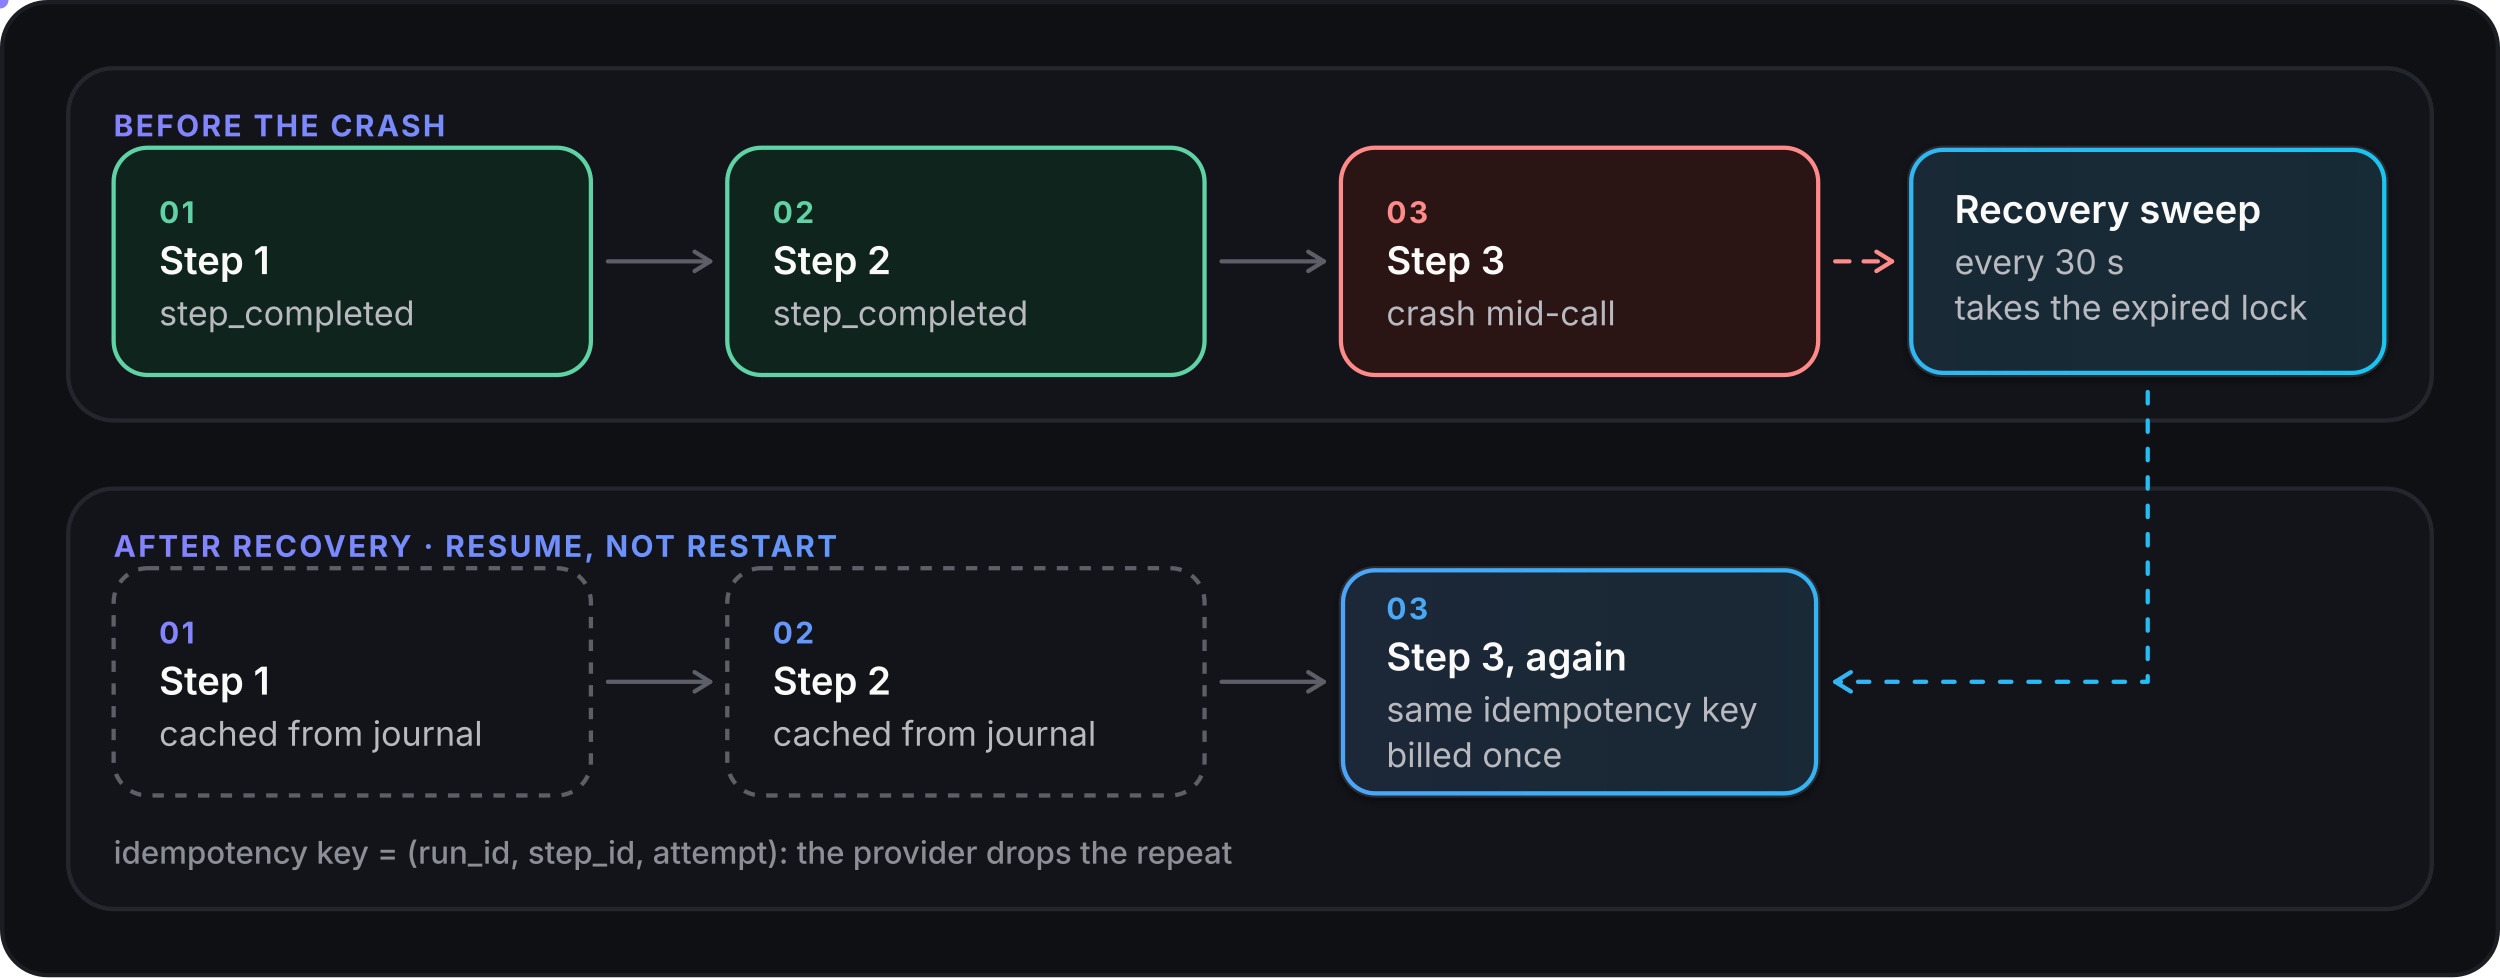
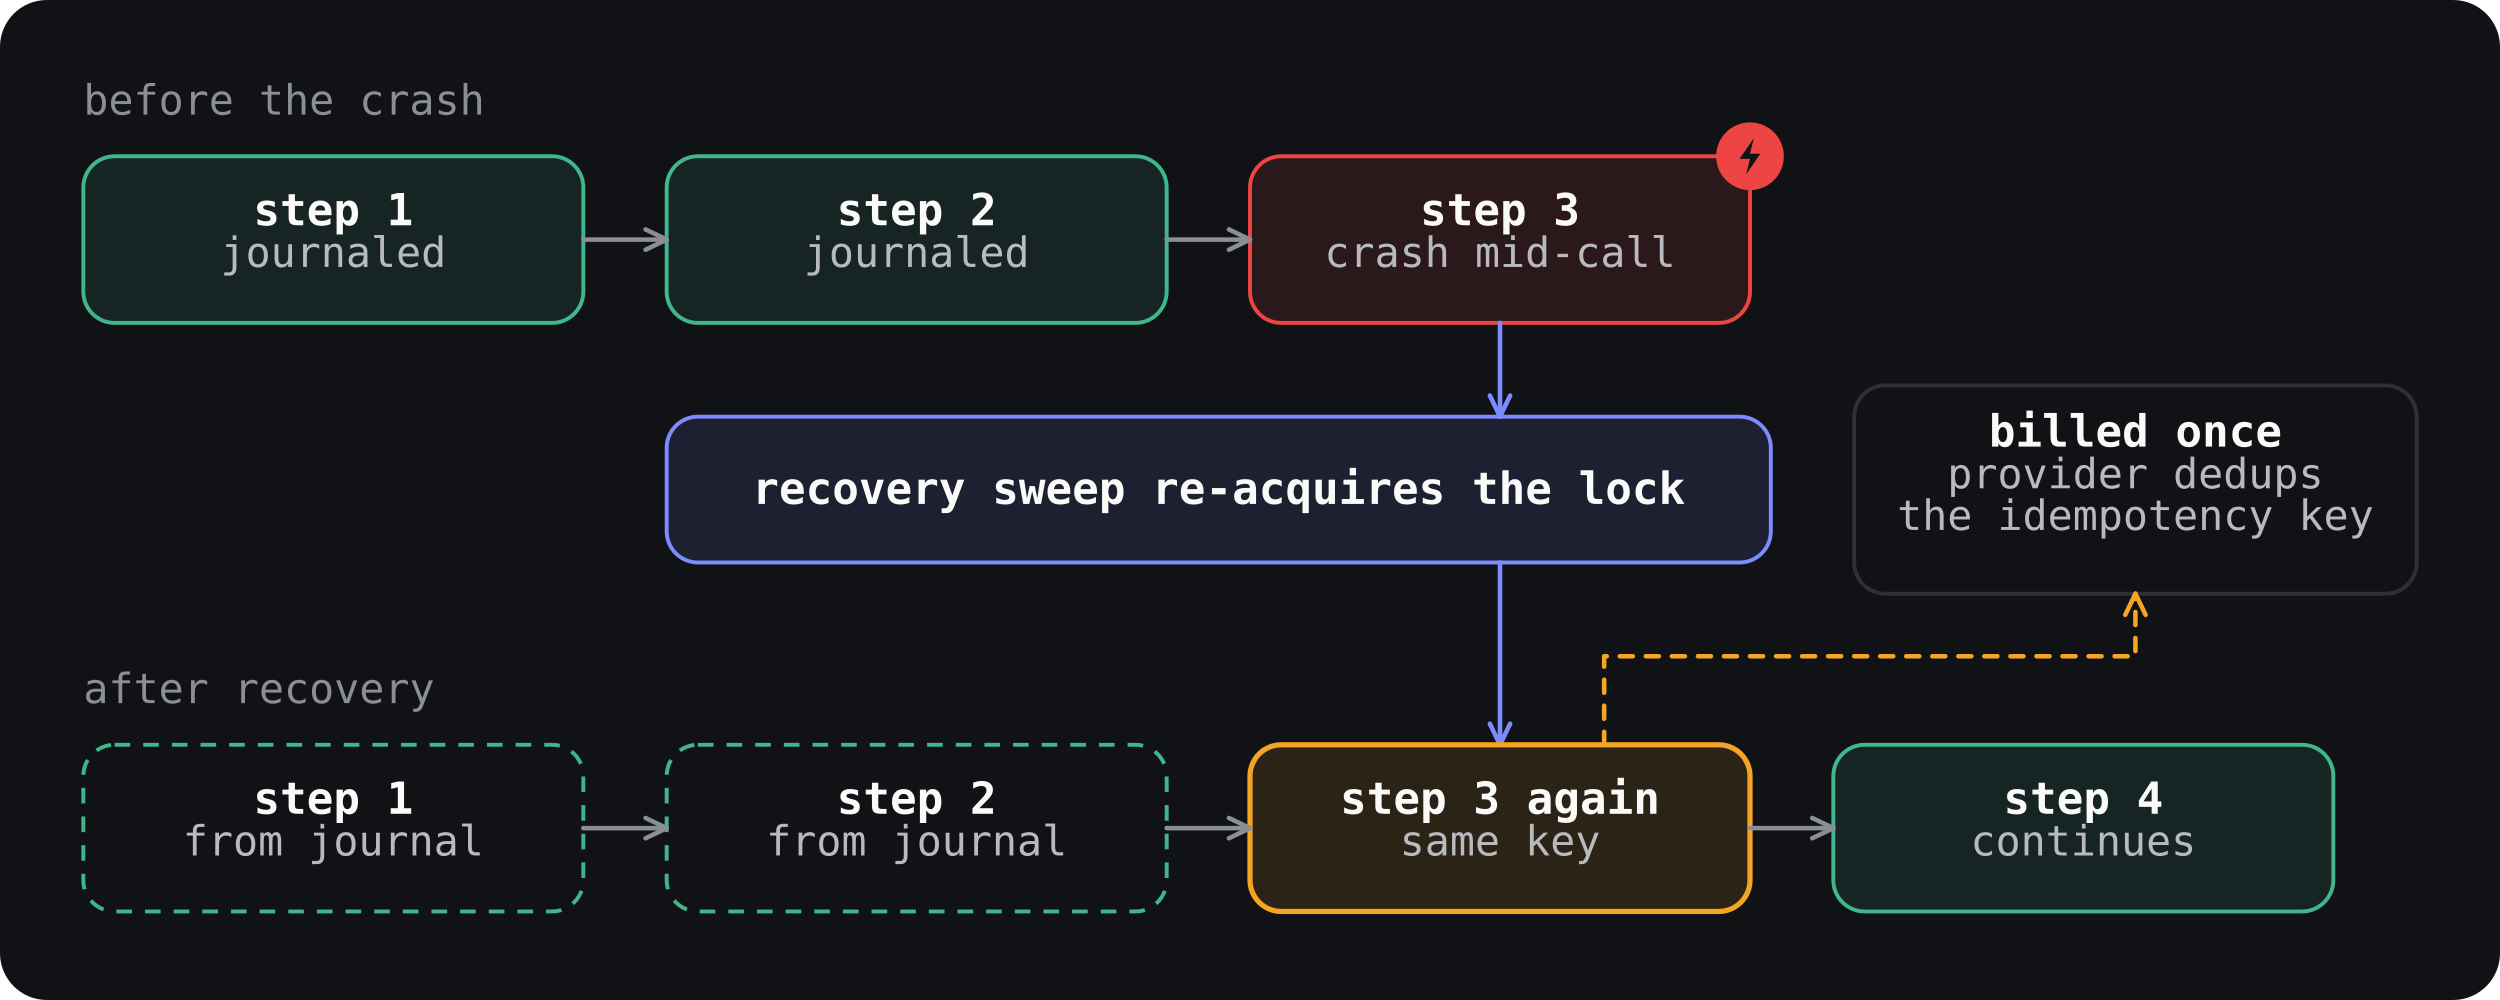
- <svg xmlns="http://www.w3.org/2000/svg" viewBox="0 0 880 344" width="880" height="344" role="img" aria-labelledby="t d">
-   <style>
- .cv{fill:#0f1014;stroke:#1c1d23;stroke-width:1.5}
- .zone{fill:#131419;stroke:#24262d;stroke-width:1.5}
- .card{fill:#17181d;stroke:#2a2c33;stroke-width:1.5}
- .soft{fill:url(#gs)}.ring{fill:none;stroke:url(#ga);stroke-width:1.5}
- .ghost{fill:none;stroke:#5c5f68;stroke-width:1.5;stroke-dasharray:4 4}
- .chip{fill:#17181d;stroke:#2a2c33;stroke-width:1}
- text{font-family:'Inter Tight','Inter',ui-sans-serif,-apple-system,'Segoe UI',sans-serif}
- .t{font-size:13.5px;font-weight:600;fill:#fafaf8}
- .s{font-size:12px;fill:#b9bac0}
- .m{font:11.5px 'JetBrains Mono',ui-monospace,'SF Mono',Menlo,Consolas,monospace;fill:#b9bac0}
- .xs{font-size:11px;font-weight:500;fill:#8c8e96}
- .k{font-size:10.5px;font-weight:650;letter-spacing:.08em;fill:#8c8e96}
- .ka{fill:url(#ga)}
- .ln,.la{fill:none;stroke-width:1.5;stroke-linecap:round;stroke-linejoin:round}
- .ln{stroke:#5c5f68}.la{stroke:url(#ga)}
- .dash{stroke-dasharray:5 5}
- .pkt{fill:url(#ga)}
- .flow{stroke-dasharray:4 6;animation:flow 1.1s linear infinite}
- @keyframes flow{to{stroke-dashoffset:-20}}
- @media (prefers-reduced-motion:reduce){.flow{animation:none;stroke-dasharray:none}.pkt{display:none}}
- </style>
-   <defs>
-     <linearGradient id="ga" gradientUnits="userSpaceOnUse" x1="0" y1="0" x2="880" y2="0">
-       <stop offset="0" stop-color="#8b7fff" />
-       <stop offset="1" stop-color="#14c8f0" />
-     </linearGradient>
-     <linearGradient id="gs" gradientUnits="userSpaceOnUse" x1="0" y1="0" x2="880" y2="0">
-       <stop offset="0" stop-color="#8b7fff" stop-opacity="0.12" />
-       <stop offset="1" stop-color="#14c8f0" stop-opacity="0.12" />
-     </linearGradient>
-     <filter id="sh" x="-10%" y="-10%" width="120%" height="140%">
-       <feDropShadow dx="0" dy="1" stdDeviation="1.6" flood-color="#000000" flood-opacity="0.5" />
-     </filter>
-   </defs>
-   <rect class="cv" x=".75" y=".75" width="878.5" height="342.5" rx="16" />
-   <rect class="zone" x="24" y="24" width="832" height="124" rx="16" />
-   <text class="k ka" x="40" y="48">BEFORE THE CRASH</text>
-   <rect x="40" y="52" width="168" height="80" rx="12" fill="#0f241c" stroke="#5fd3a6" stroke-width="1.5" />
-   <text class="k" x="56" y="78.5" style="fill:#5fd3a6">01</text>
-   <text class="t" x="56" y="96.5">Step 1</text>
-   <text class="s" x="56" y="114.5">step_completed</text>
-   <rect x="256" y="52" width="168" height="80" rx="12" fill="#0f241c" stroke="#5fd3a6" stroke-width="1.5" />
-   <text class="k" x="272" y="78.5" style="fill:#5fd3a6">02</text>
-   <text class="t" x="272" y="96.5">Step 2</text>
-   <text class="s" x="272" y="114.5">step_completed</text>
-   <rect x="472" y="52" width="168" height="80" rx="12" fill="#2a1414" stroke="#ff8a8a" stroke-width="1.5" />
-   <text class="k" x="488" y="78.5" style="fill:#ff8a8a">03</text>
-   <text class="t" x="488" y="96.5">Step 3</text>
-   <text class="s" x="488" y="114.5">crash mid-call</text>
-   <path class="ln" d="M214 92L250 92" />
-   <path class="ln" d="M244.5 95.4L250 92L244.5 88.6" />
-   <path class="ln" d="M430 92L466 92" />
-   <path class="ln" d="M460.5 95.4L466 92L460.5 88.6" />
-   <rect class="card" x="672" y="52" width="168" height="80" rx="12" filter="url(#sh)" />
-   <rect class="soft" x="672" y="52" width="168" height="80" rx="12" />
-   <rect class="ring" x="672.75" y="52.75" width="166.5" height="78.5" rx="11.25" />
-   <text class="t" x="688" y="78.5">Recovery sweep</text>
-   <text class="s" x="688" y="96.5">every 30 s</text>
-   <text class="s" x="688" y="112.5">takes the expired lock</text>
-   <path class="ln dash" style="stroke:#ff8a8a" d="M646 92L666 92" />
-   <path class="ln" style="stroke:#ff8a8a" d="M660.5 95.4L666 92L660.5 88.6" />
-   <rect class="zone" x="24" y="172" width="832" height="148" rx="16" />
-   <text class="k ka" x="40" y="196">AFTER RECOVERY · RESUME, NOT RESTART</text>
-   <rect class="ghost" x="40" y="200" width="168" height="80" rx="12" />
-   <text class="k ka" x="56" y="226.5">01</text>
-   <text class="t" x="56" y="244.5">Step 1</text>
-   <text class="s" x="56" y="262.5">cached from journal</text>
-   <rect class="ghost" x="256" y="200" width="168" height="80" rx="12" />
-   <text class="k ka" x="272" y="226.5">02</text>
-   <text class="t" x="272" y="244.5">Step 2</text>
-   <text class="s" x="272" y="262.5">cached from journal</text>
-   <rect class="card" x="472" y="200" width="168" height="80" rx="12" filter="url(#sh)" />
-   <rect class="soft" x="472" y="200" width="168" height="80" rx="12" />
-   <rect class="ring" x="472.75" y="200.75" width="166.5" height="78.5" rx="11.25" />
-   <text class="k ka" x="488" y="218">03</text>
-   <text class="t" x="488" y="236">Step 3, again</text>
-   <text class="s" x="488" y="254">same idempotency key</text>
-   <text class="s" x="488" y="270">billed once</text>
-   <path class="ln" d="M214 240L250 240" />
-   <path class="ln" d="M244.5 243.4L250 240L244.5 236.6" />
-   <path class="ln" d="M430 240L466 240" />
-   <path class="ln" d="M460.5 243.4L466 240L460.5 236.6" />
-   <path class="la flow" d="M756 138L756 240L646 240" />
-   <path class="la" d="M651.5 236.6L646 240L651.5 243.4" />
-   <circle class="pkt" r="3">
-     <animateMotion dur="2.6s" repeatCount="indefinite" path="M756 138L756 240L646 240" />
-   </circle>
-   <text class="xs" x="40" y="304">idempotency key = (run_id, step_id, attempt): the provider drops the repeat</text>
+ <svg xmlns="http://www.w3.org/2000/svg" viewBox="0 0 960 384" width="960" height="384" role="img" aria-labelledby="t d">
+   <rect width="960" height="384" rx="18" fill="#111216" />
+   <text x="32" y="44" font-family="'JetBrains Mono', ui-monospace, SFMono-Regular, Menlo, Consolas, monospace" font-size="16" font-weight="400" fill="#8c8e96" text-anchor="start">before the crash</text>
+   <rect x="32" y="60" width="192" height="64" rx="12" fill="#3fb68b" fill-opacity="0.12" stroke="#3fb68b" stroke-width="1.5" />
+   <text x="128" y="86.5" font-family="'JetBrains Mono', ui-monospace, SFMono-Regular, Menlo, Consolas, monospace" font-size="17" font-weight="600" fill="#fafaf8" text-anchor="middle">step 1</text>
+   <text x="128" y="102.5" font-family="'JetBrains Mono', ui-monospace, SFMono-Regular, Menlo, Consolas, monospace" font-size="16" font-weight="400" fill="#b9bac0" text-anchor="middle">journaled</text>
+   <rect x="256" y="60" width="192" height="64" rx="12" fill="#3fb68b" fill-opacity="0.12" stroke="#3fb68b" stroke-width="1.5" />
+   <text x="352" y="86.5" font-family="'JetBrains Mono', ui-monospace, SFMono-Regular, Menlo, Consolas, monospace" font-size="17" font-weight="600" fill="#fafaf8" text-anchor="middle">step 2</text>
+   <text x="352" y="102.5" font-family="'JetBrains Mono', ui-monospace, SFMono-Regular, Menlo, Consolas, monospace" font-size="16" font-weight="400" fill="#b9bac0" text-anchor="middle">journaled</text>
+   <rect x="480" y="60" width="192" height="64" rx="12" fill="#ef4444" fill-opacity="0.12" stroke="#ef4444" stroke-width="1.5" />
+   <text x="576" y="86.5" font-family="'JetBrains Mono', ui-monospace, SFMono-Regular, Menlo, Consolas, monospace" font-size="17" font-weight="600" fill="#fafaf8" text-anchor="middle">step 3</text>
+   <text x="576" y="102.5" font-family="'JetBrains Mono', ui-monospace, SFMono-Regular, Menlo, Consolas, monospace" font-size="16" font-weight="400" fill="#b9bac0" text-anchor="middle">crash mid-call</text>
+   <circle cx="672" cy="60" r="13" fill="#ef4444" />
+   <path d="M673.5 53 L668 61 L672 61 L670.5 67 L676 59 L672 59 Z" fill="#111216" />
+   <path d="M224 92 L256 92" fill="none" stroke="#8c8e96" stroke-width="1.75" stroke-linecap="round" stroke-linejoin="round" />
+   <path d="M247.9 95.9 L256 92 L247.9 88.1" fill="none" stroke="#8c8e96" stroke-width="1.75" stroke-linecap="round" stroke-linejoin="round" />
+   <path d="M448 92 L480 92" fill="none" stroke="#8c8e96" stroke-width="1.75" stroke-linecap="round" stroke-linejoin="round" />
+   <path d="M471.9 95.9 L480 92 L471.9 88.1" fill="none" stroke="#8c8e96" stroke-width="1.75" stroke-linecap="round" stroke-linejoin="round" />
+   <rect x="256" y="160" width="424" height="56" rx="12" fill="#7c8cff" fill-opacity="0.12" stroke="#7c8cff" stroke-width="1.5" />
+   <text x="468" y="193.5" font-family="'JetBrains Mono', ui-monospace, SFMono-Regular, Menlo, Consolas, monospace" font-size="17" font-weight="600" fill="#fafaf8" text-anchor="middle">recovery sweep re-acquires the lock</text>
+   <path d="M576 124 L576 160" fill="none" stroke="#7c8cff" stroke-width="1.75" stroke-linecap="round" stroke-linejoin="round" />
+   <path d="M572.1 151.9 L576 160 L579.9 151.9" fill="none" stroke="#7c8cff" stroke-width="1.75" stroke-linecap="round" stroke-linejoin="round" />
+   <path d="M576 216 L576 286" fill="none" stroke="#7c8cff" stroke-width="1.75" stroke-linecap="round" stroke-linejoin="round" />
+   <path d="M572.1 277.9 L576 286 L579.9 277.9" fill="none" stroke="#7c8cff" stroke-width="1.75" stroke-linecap="round" stroke-linejoin="round" />
+   <text x="32" y="270" font-family="'JetBrains Mono', ui-monospace, SFMono-Regular, Menlo, Consolas, monospace" font-size="16" font-weight="400" fill="#8c8e96" text-anchor="start">after recovery</text>
+   <rect x="32" y="286" width="192" height="64" rx="12" fill="#111216" stroke="#3fb68b" stroke-width="1.5" stroke-dasharray="6 5" />
+   <text x="128" y="312.5" font-family="'JetBrains Mono', ui-monospace, SFMono-Regular, Menlo, Consolas, monospace" font-size="17" font-weight="600" fill="#fafaf8" text-anchor="middle">step 1</text>
+   <text x="128" y="328.5" font-family="'JetBrains Mono', ui-monospace, SFMono-Regular, Menlo, Consolas, monospace" font-size="16" font-weight="400" fill="#b9bac0" text-anchor="middle">from journal</text>
+   <rect x="256" y="286" width="192" height="64" rx="12" fill="#111216" stroke="#3fb68b" stroke-width="1.5" stroke-dasharray="6 5" />
+   <text x="352" y="312.5" font-family="'JetBrains Mono', ui-monospace, SFMono-Regular, Menlo, Consolas, monospace" font-size="17" font-weight="600" fill="#fafaf8" text-anchor="middle">step 2</text>
+   <text x="352" y="328.5" font-family="'JetBrains Mono', ui-monospace, SFMono-Regular, Menlo, Consolas, monospace" font-size="16" font-weight="400" fill="#b9bac0" text-anchor="middle">from journal</text>
+   <rect x="480" y="286" width="192" height="64" rx="12" fill="#f5a524" fill-opacity="0.12" stroke="#f5a524" stroke-width="2" />
+   <text x="576" y="312.5" font-family="'JetBrains Mono', ui-monospace, SFMono-Regular, Menlo, Consolas, monospace" font-size="17" font-weight="600" fill="#fafaf8" text-anchor="middle">step 3 again</text>
+   <text x="576" y="328.5" font-family="'JetBrains Mono', ui-monospace, SFMono-Regular, Menlo, Consolas, monospace" font-size="16" font-weight="400" fill="#b9bac0" text-anchor="middle">same key</text>
+   <rect x="704" y="286" width="192" height="64" rx="12" fill="#3fb68b" fill-opacity="0.12" stroke="#3fb68b" stroke-width="1.5" />
+   <text x="800" y="312.5" font-family="'JetBrains Mono', ui-monospace, SFMono-Regular, Menlo, Consolas, monospace" font-size="17" font-weight="600" fill="#fafaf8" text-anchor="middle">step 4</text>
+   <text x="800" y="328.5" font-family="'JetBrains Mono', ui-monospace, SFMono-Regular, Menlo, Consolas, monospace" font-size="16" font-weight="400" fill="#b9bac0" text-anchor="middle">continues</text>
+   <path d="M224 318 L256 318" fill="none" stroke="#8c8e96" stroke-width="1.75" stroke-linecap="round" stroke-linejoin="round" />
+   <path d="M247.9 321.9 L256 318 L247.9 314.1" fill="none" stroke="#8c8e96" stroke-width="1.75" stroke-linecap="round" stroke-linejoin="round" />
+   <path d="M448 318 L480 318" fill="none" stroke="#8c8e96" stroke-width="1.75" stroke-linecap="round" stroke-linejoin="round" />
+   <path d="M471.9 321.9 L480 318 L471.9 314.1" fill="none" stroke="#8c8e96" stroke-width="1.75" stroke-linecap="round" stroke-linejoin="round" />
+   <path d="M672 318 L704 318" fill="none" stroke="#8c8e96" stroke-width="1.75" stroke-linecap="round" stroke-linejoin="round" />
+   <path d="M695.9 321.9 L704 318 L695.9 314.1" fill="none" stroke="#8c8e96" stroke-width="1.75" stroke-linecap="round" stroke-linejoin="round" />
+   <rect x="712" y="148" width="216" height="80" rx="12" fill="#111216" stroke="#2e3038" stroke-width="1.5" />
+   <text x="820" y="171.5" font-family="'JetBrains Mono', ui-monospace, SFMono-Regular, Menlo, Consolas, monospace" font-size="17" font-weight="600" fill="#fafaf8" text-anchor="middle">billed once</text>
+   <text x="820" y="187.5" font-family="'JetBrains Mono', ui-monospace, SFMono-Regular, Menlo, Consolas, monospace" font-size="16" font-weight="400" fill="#b9bac0" text-anchor="middle">provider dedups</text>
+   <text x="820" y="203.5" font-family="'JetBrains Mono', ui-monospace, SFMono-Regular, Menlo, Consolas, monospace" font-size="16" font-weight="400" fill="#b9bac0" text-anchor="middle">the idempotency key</text>
+   <path d="M616 286 L616 252 L820 252 L820 228" fill="none" stroke="#f5a524" stroke-width="1.75" stroke-linecap="round" stroke-linejoin="round" stroke-dasharray="5 5" />
+   <path d="M823.9 236.1 L820 228 L816.1 236.1" fill="none" stroke="#f5a524" stroke-width="1.75" stroke-linecap="round" stroke-linejoin="round" />
</svg>
